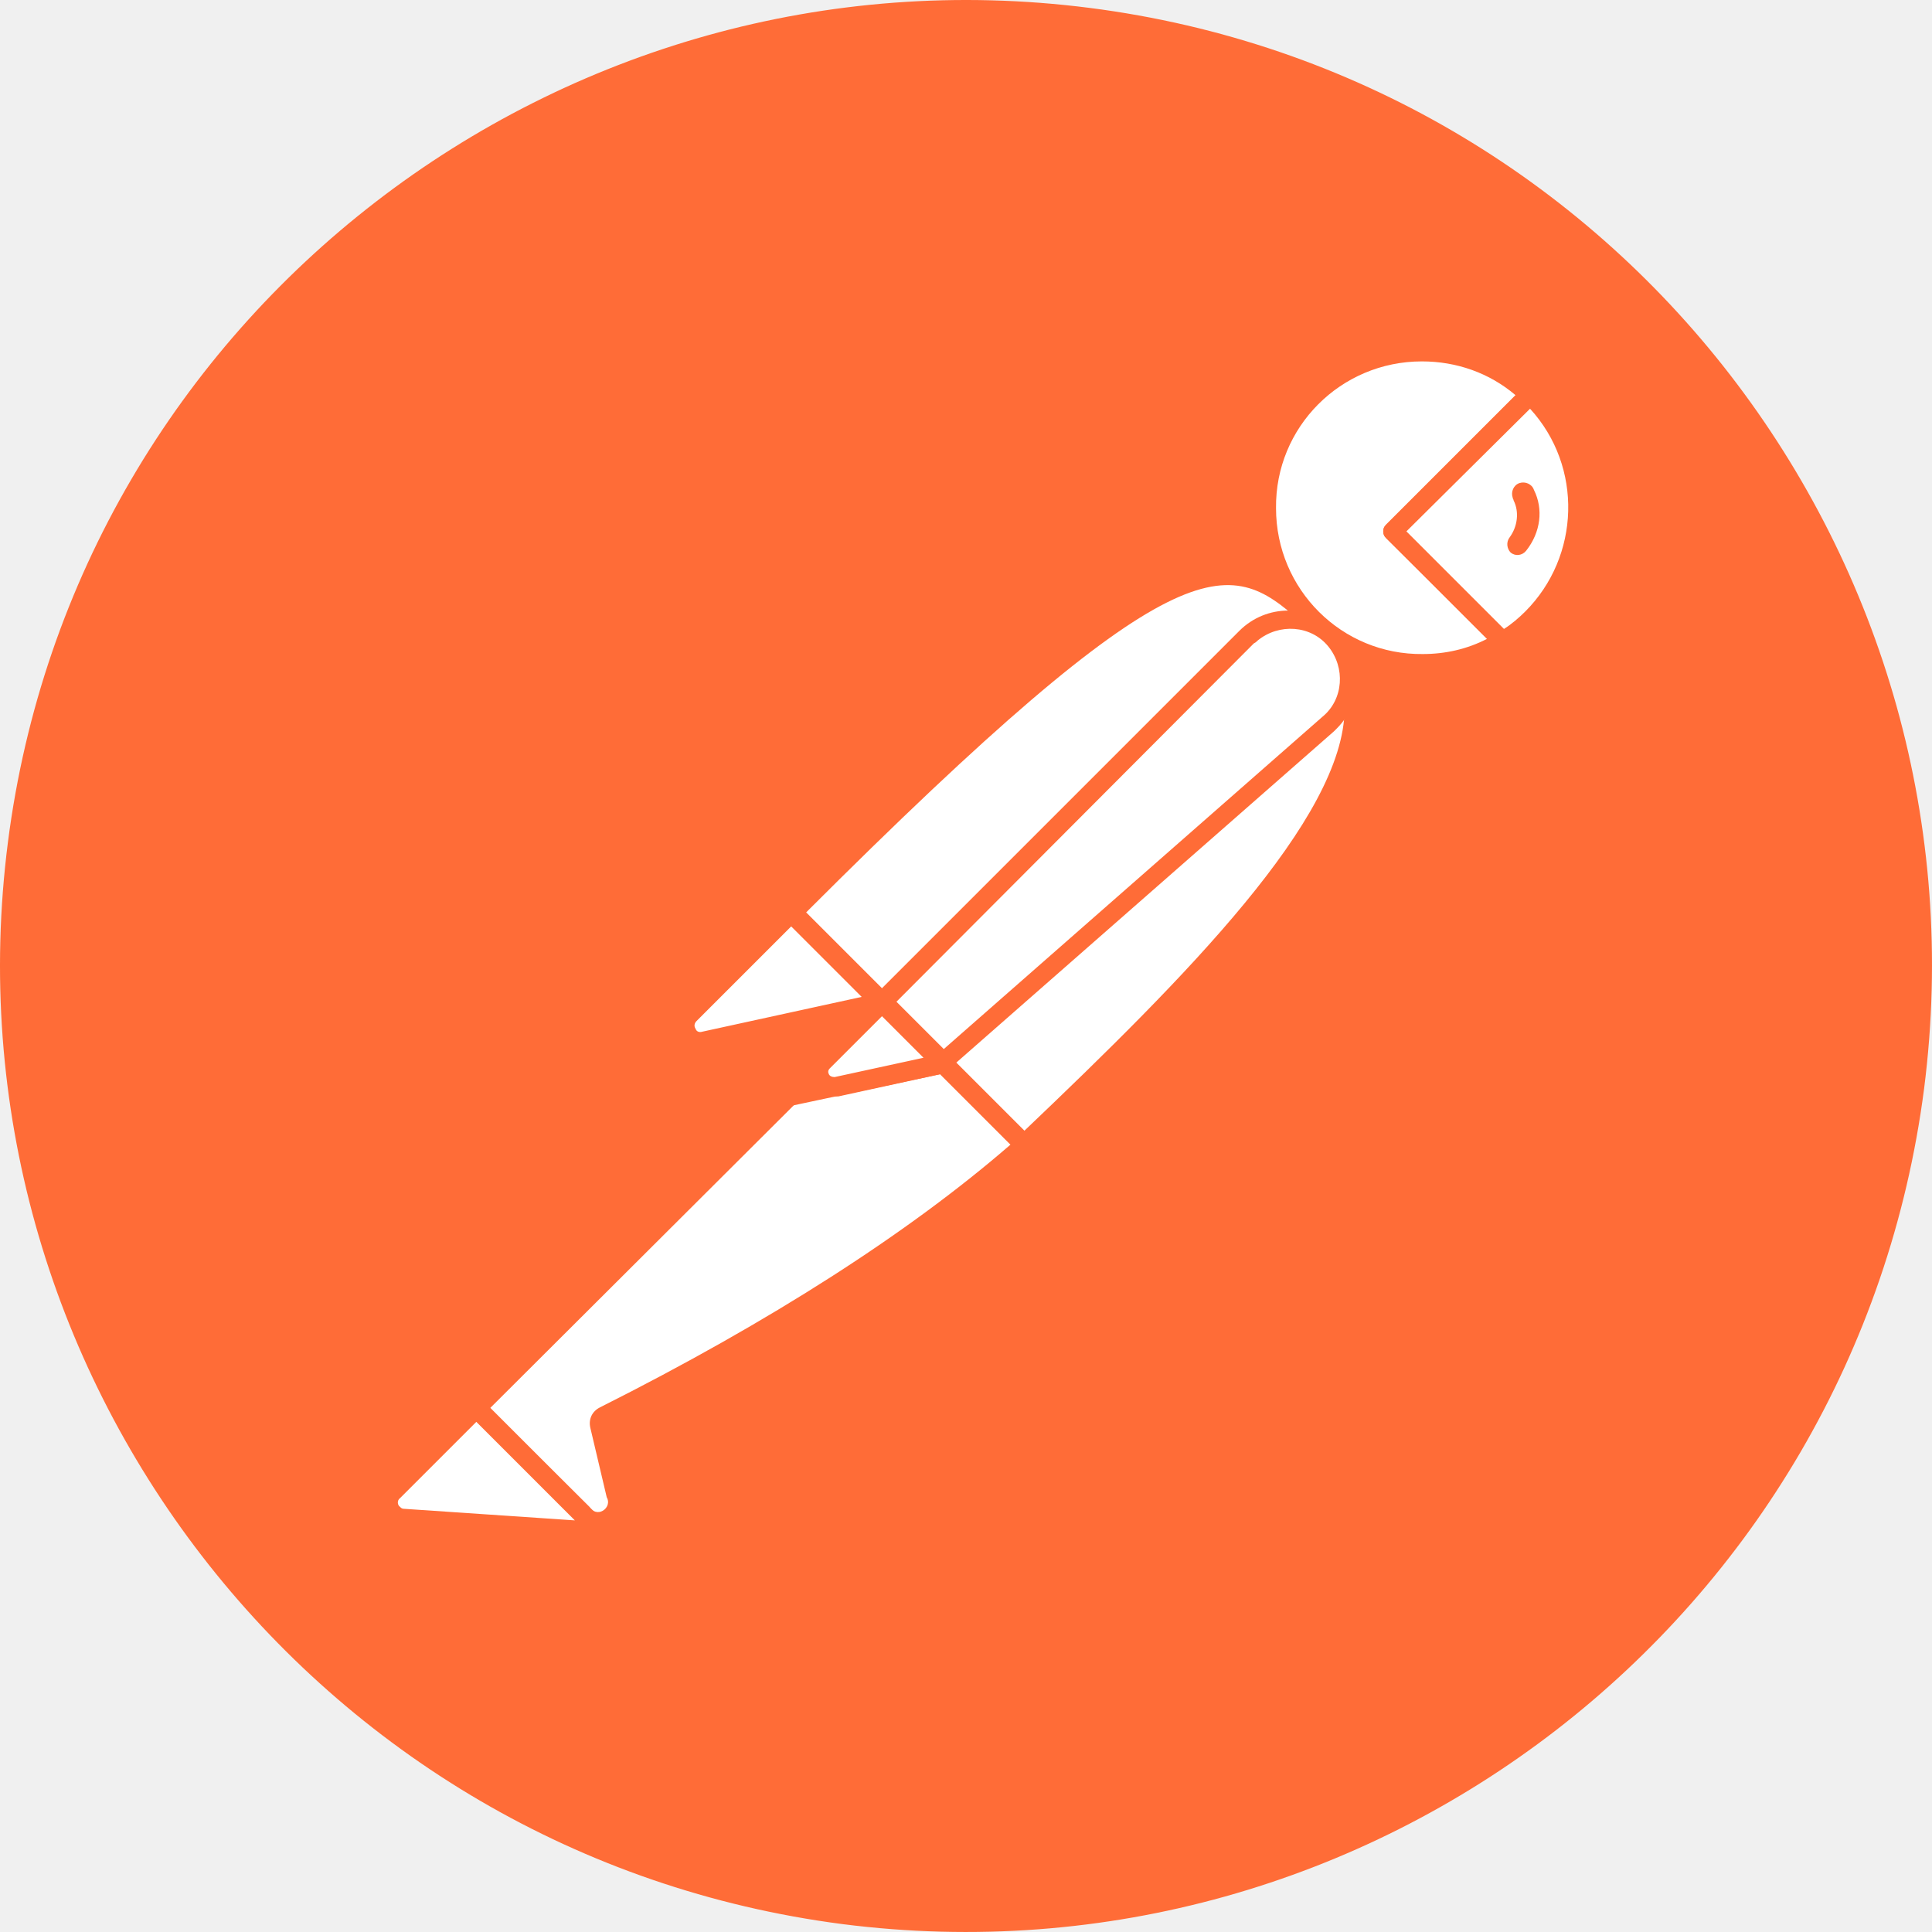
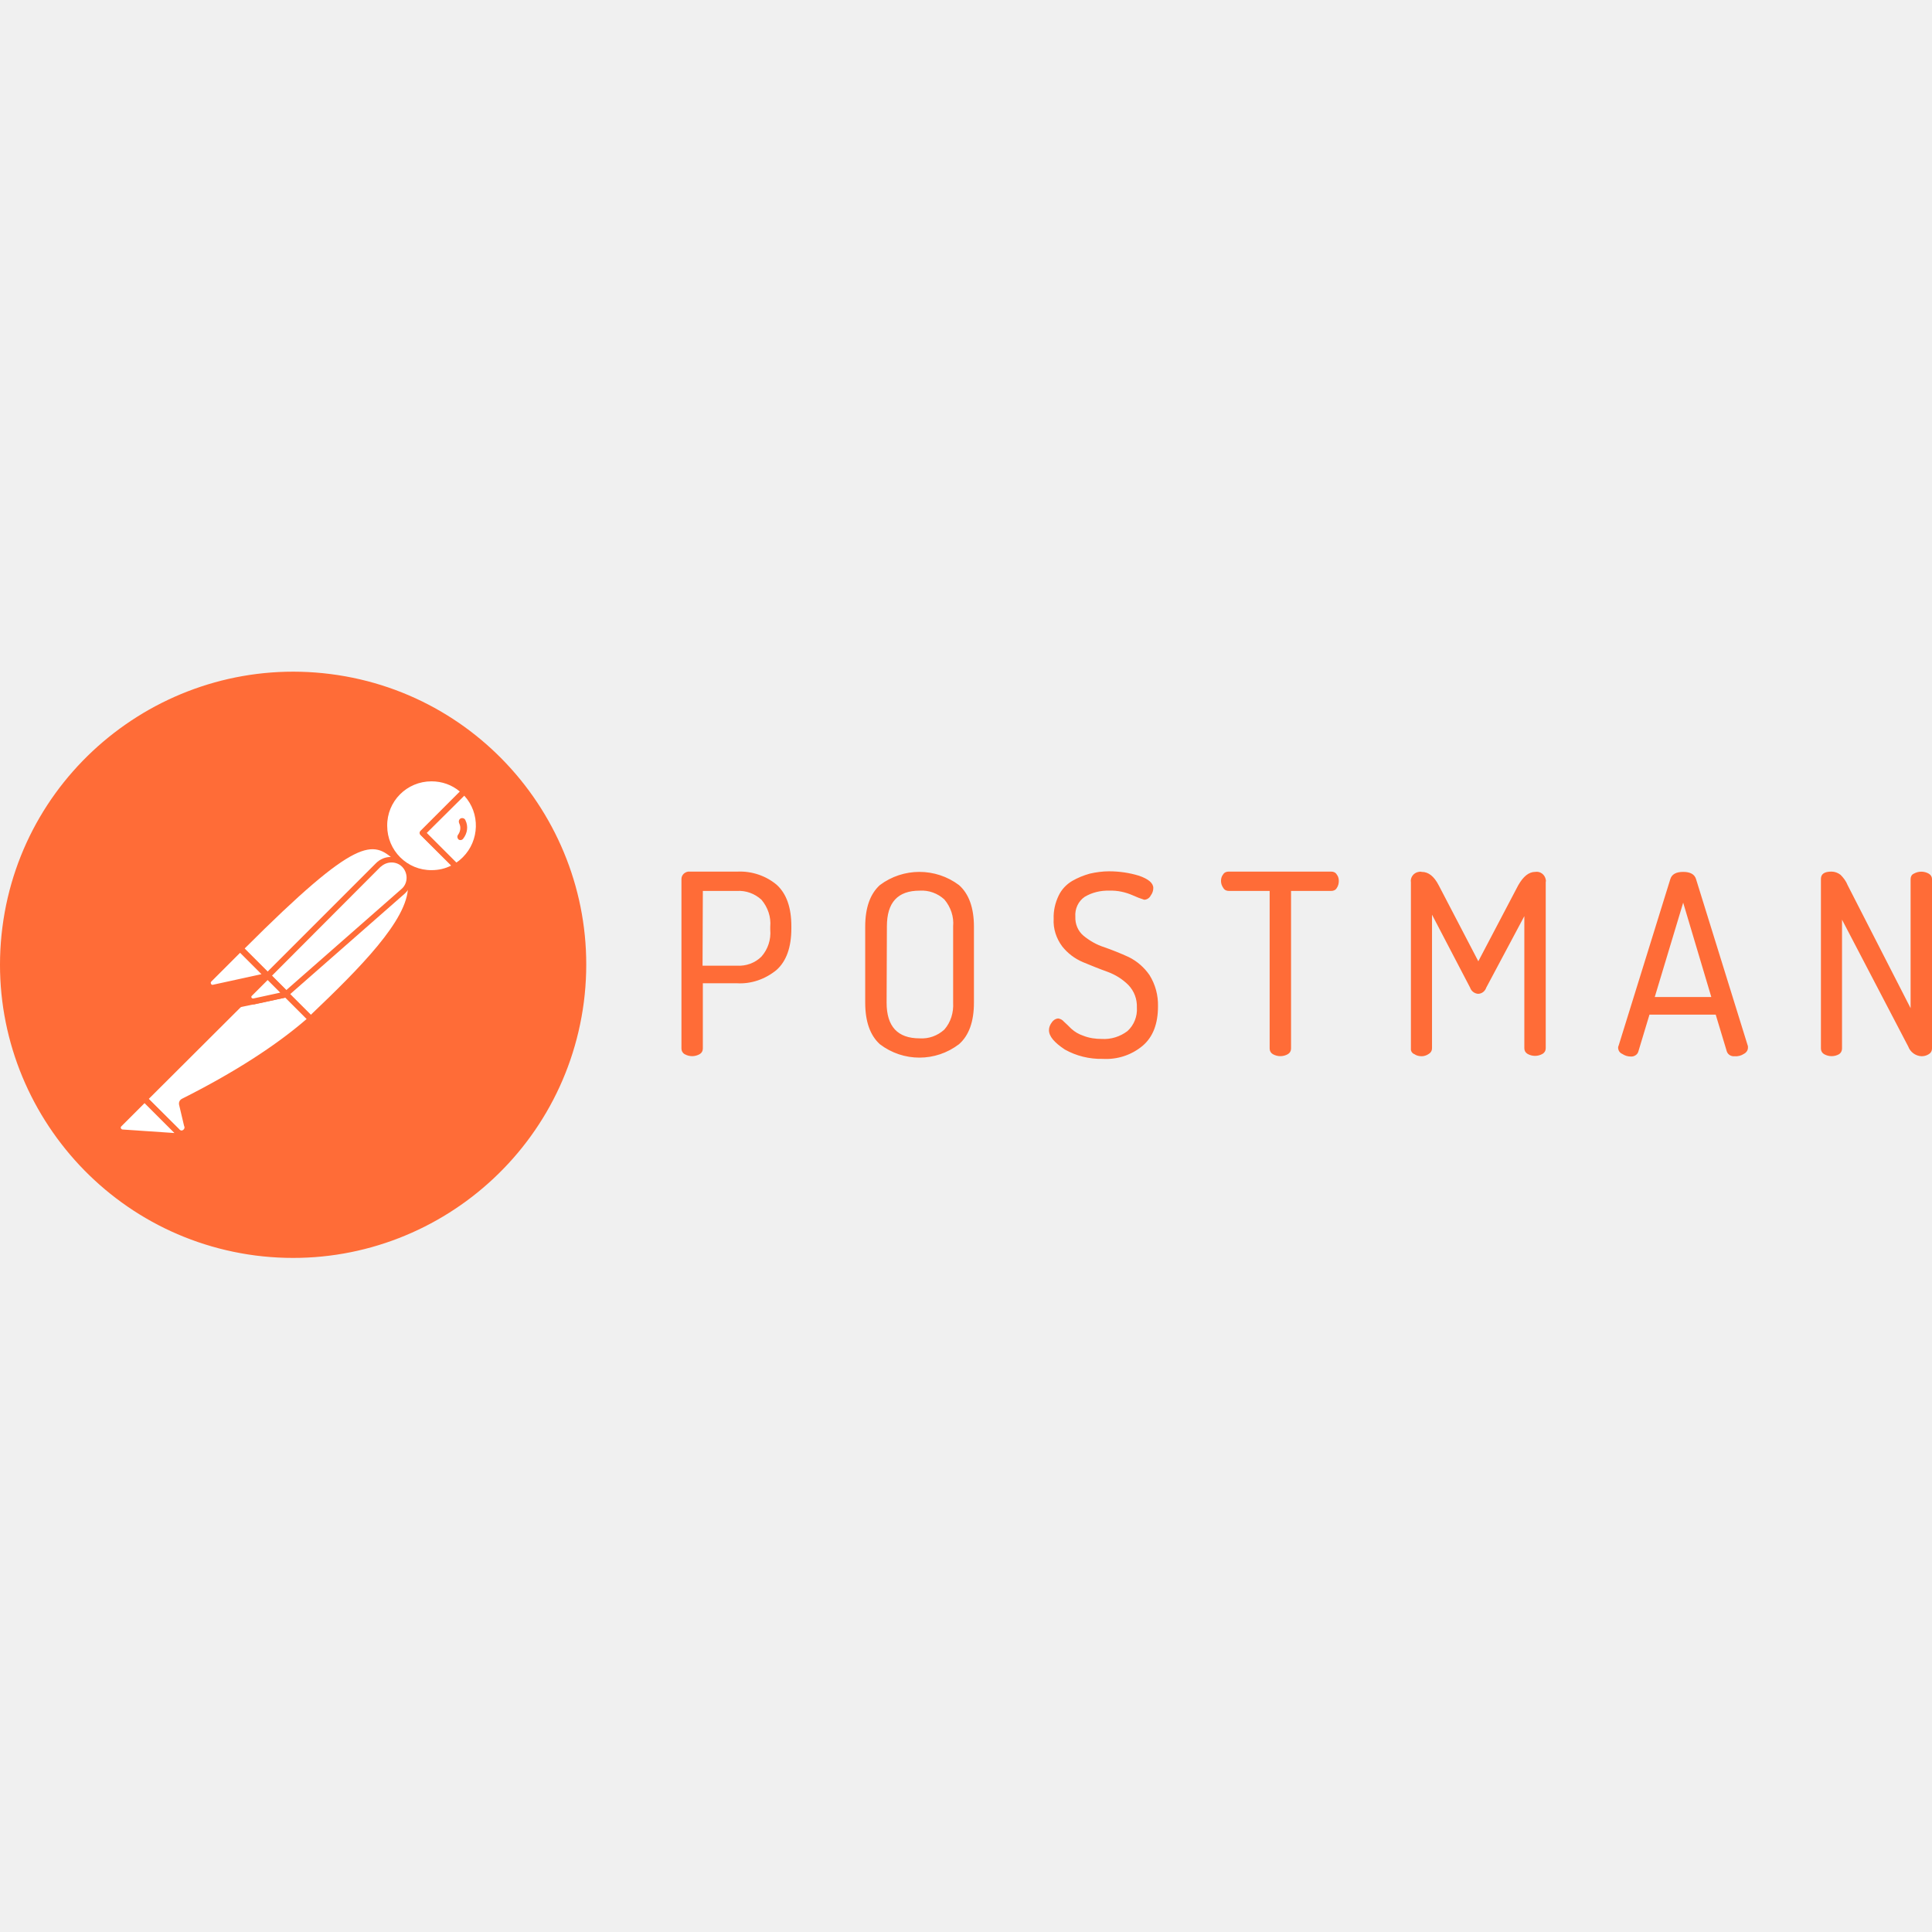
- <svg xmlns="http://www.w3.org/2000/svg" width="800px" height="800px" viewBox="0 0 256 256" version="1.1" preserveAspectRatio="xMidYMid">
-   <g>
-     <path d="M254.953,144.253 C263.912,74.122 214.384,10.005 144.381,1.047 C74.378,-7.912 10.005,41.616 1.047,111.619 C-7.912,181.622 41.616,245.867 111.619,254.953 C181.75,263.912 245.867,214.384 254.953,144.253 Z" fill="#FF6C37">
- 
- </path>
-     <g transform="translate(50.18122, 45.19892)">
-       <path d="M124.018,36.985 L70.012,90.992 L54.783,75.762 C107.893,22.652 113.14,27.259 124.018,36.985 L124.018,36.985 Z" fill="#FFFFFF">
- 
- </path>
-       <path d="M70.012,92.271 C69.628,92.271 69.372,92.143 69.116,91.887 L53.759,76.658 C53.247,76.146 53.247,75.378 53.759,74.867 C107.765,20.86 113.396,25.979 124.786,36.217 C125.042,36.473 125.17,36.729 125.17,37.113 C125.17,37.497 125.042,37.753 124.786,38.009 L70.78,91.887 C70.652,92.143 70.268,92.271 70.012,92.271 Z M56.575,75.762 L70.012,89.2 L122.099,37.113 C112.629,28.667 106.23,26.107 56.575,75.762 L56.575,75.762 Z" fill="#FF6C37">
- 
- </path>
-       <path d="M85.497,106.477 L70.78,91.759 L124.786,37.753 C139.248,52.343 117.62,76.018 85.497,106.477 Z" fill="#FFFFFF">
- 
- </path>
-       <path d="M85.497,107.757 C85.113,107.757 84.858,107.629 84.602,107.373 L69.884,92.655 C69.628,92.399 69.628,92.143 69.628,91.759 C69.628,91.376 69.756,91.12 70.012,90.864 L124.018,36.857 C124.53,36.345 125.298,36.345 125.81,36.857 C129.138,39.929 130.929,44.28 130.801,48.759 C130.545,62.965 114.42,81.009 86.521,107.373 C86.137,107.629 85.753,107.757 85.497,107.757 L85.497,107.757 Z M72.572,91.759 C80.762,100.078 84.218,103.405 85.497,104.685 C106.998,84.209 127.858,63.221 127.986,48.759 C128.114,45.432 126.834,42.104 124.658,39.545 L72.572,91.759 Z" fill="#FF6C37">
- 
- </path>
-       <path d="M55.039,76.146 L65.917,87.024 C66.173,87.28 66.173,87.536 65.917,87.792 C65.789,87.92 65.789,87.92 65.661,87.92 L43.137,92.783 C41.985,92.911 40.961,92.143 40.705,90.992 C40.577,90.352 40.833,89.712 41.217,89.328 L54.271,76.274 C54.527,76.018 54.911,75.89 55.039,76.146 Z" fill="#FFFFFF">
- 
- </path>
-       <path d="M42.753,94.063 C40.833,94.063 39.426,92.527 39.426,90.608 C39.426,89.712 39.81,88.816 40.45,88.176 L53.503,75.122 C54.271,74.483 55.295,74.483 56.063,75.122 L66.941,86 C67.709,86.64 67.709,87.792 66.941,88.56 C66.685,88.816 66.429,88.944 66.045,89.072 L43.521,93.935 C43.265,93.935 43.009,94.063 42.753,94.063 L42.753,94.063 Z M54.655,77.554 L42.113,90.096 C41.857,90.352 41.729,90.736 41.985,91.12 C42.113,91.504 42.497,91.631 42.881,91.504 L63.997,86.896 L54.655,77.554 Z" fill="#FF6C37">
- 
- </path>
-       <path d="M152.557,7.039 C144.367,-0.896 131.185,-0.64 123.251,7.679 C115.316,15.997 115.572,29.051 123.89,36.985 C130.673,43.512 140.911,44.664 148.974,39.801 L134.385,25.211 L152.557,7.039 Z" fill="#FFFFFF">
- 
- </path>
-       <path d="M138.224,44.024 C126.066,44.024 116.212,34.17 116.212,22.012 C116.212,9.854 126.066,-1.81866161e-14 138.224,-1.81866161e-14 C143.855,-1.81866161e-14 149.358,2.176 153.453,6.143 C153.709,6.399 153.837,6.655 153.837,7.039 C153.837,7.423 153.709,7.679 153.453,7.935 L136.176,25.211 L149.742,38.777 C150.254,39.289 150.254,40.057 149.742,40.569 C149.614,40.697 149.614,40.697 149.486,40.825 C146.158,42.872 142.191,44.024 138.224,44.024 Z M138.224,2.688 C127.474,2.688 118.771,11.39 118.899,22.14 C118.899,32.89 127.602,41.593 138.352,41.465 C141.295,41.465 144.239,40.825 146.926,39.417 L133.489,26.107 C133.233,25.851 133.105,25.595 133.105,25.211 C133.105,24.828 133.233,24.572 133.489,24.316 L150.638,7.167 C147.182,4.223 142.831,2.688 138.224,2.688 L138.224,2.688 Z" fill="#FF6C37">
- 
- </path>
-       <path d="M152.941,7.423 L152.685,7.167 L134.385,25.211 L148.846,39.673 C150.254,38.777 151.661,37.753 152.813,36.601 C161.004,28.539 161.004,15.485 152.941,7.423 L152.941,7.423 Z" fill="#FFFFFF">
- 
- </path>
-       <path d="M148.974,41.081 C148.59,41.081 148.334,40.953 148.078,40.697 L133.489,26.107 C133.233,25.851 133.105,25.595 133.105,25.211 C133.105,24.828 133.233,24.572 133.489,24.316 L151.661,6.143 C152.173,5.631 152.941,5.631 153.453,6.143 L153.837,6.399 C162.412,14.973 162.412,28.795 153.965,37.497 C152.685,38.777 151.278,39.929 149.742,40.825 C149.358,40.953 149.102,41.081 148.974,41.081 L148.974,41.081 Z M136.176,25.211 L149.102,38.137 C150.126,37.497 151.15,36.601 151.917,35.834 C159.212,28.539 159.596,16.637 152.557,8.958 L136.176,25.211 Z" fill="#FF6C37">
- 
- </path>
-       <path d="M126.194,39.289 C123.123,36.217 118.132,36.217 115.06,39.289 L66.813,87.536 L74.875,95.599 L125.938,50.807 C129.266,47.991 129.521,43 126.706,39.673 C126.45,39.545 126.322,39.417 126.194,39.289 L126.194,39.289 Z" fill="#FFFFFF">
- 
- </path>
-       <path d="M74.747,96.879 C74.363,96.879 74.107,96.751 73.851,96.495 L65.789,88.432 C65.277,87.92 65.277,87.152 65.789,86.64 L114.036,38.393 C117.62,34.81 123.379,34.81 126.962,38.393 C130.545,41.976 130.545,47.735 126.962,51.319 C126.834,51.447 126.706,51.575 126.578,51.703 L75.515,96.495 C75.387,96.751 75.131,96.879 74.747,96.879 L74.747,96.879 Z M68.604,87.536 L74.875,93.807 L125.042,49.783 C127.858,47.479 128.114,43.256 125.81,40.441 C123.507,37.625 119.283,37.369 116.468,39.673 C116.34,39.801 116.212,39.929 115.956,40.057 L68.604,87.536 Z" fill="#FF6C37">
- 
- </path>
-       <path d="M29.827,142.438 C29.316,142.694 29.06,143.206 29.188,143.718 L31.363,152.932 C31.875,154.212 31.107,155.748 29.699,156.132 C28.676,156.516 27.524,156.132 26.884,155.364 L12.806,141.415 L58.75,95.471 L74.619,95.727 L85.369,106.477 C82.81,108.652 67.325,123.626 29.827,142.438 L29.827,142.438 Z" fill="#FFFFFF">
- 
- </path>
-       <path d="M28.804,157.412 C27.78,157.412 26.756,157.028 26.116,156.26 L12.167,142.31 C11.911,142.054 11.783,141.798 11.783,141.415 C11.783,141.031 11.911,140.775 12.167,140.519 L58.11,94.575 C58.366,94.319 58.75,94.191 59.006,94.191 L74.875,94.447 C75.259,94.447 75.515,94.575 75.771,94.831 L86.521,105.581 C86.777,105.837 86.905,106.221 86.905,106.605 C86.905,106.989 86.777,107.245 86.393,107.501 L85.497,108.268 C71.932,120.17 53.503,132.072 30.595,143.462 L32.771,152.549 C33.155,154.212 32.387,156.004 30.851,156.9 C30.083,157.284 29.443,157.412 28.804,157.412 Z M14.726,141.415 L27.908,154.468 C28.292,155.108 29.06,155.364 29.699,154.98 C30.339,154.596 30.595,153.828 30.211,153.188 L28.036,143.974 C27.78,142.822 28.292,141.798 29.316,141.287 C51.967,129.897 70.268,118.123 83.706,106.477 L74.235,97.007 L59.518,96.751 L14.726,141.415 Z" fill="#FF6C37">
- 
- </path>
-       <path d="M1.928,152.421 L12.934,141.415 L29.316,157.796 L3.208,156.004 C2.056,155.876 1.289,154.852 1.417,153.7 C1.417,153.188 1.545,152.676 1.928,152.421 L1.928,152.421 Z" fill="#FFFFFF">
- 
- </path>
-       <path d="M29.316,158.947 L3.08,157.156 C1.161,157.028 -0.119,155.364 0.009,153.444 C0.137,152.676 0.393,151.909 1.033,151.397 L12.039,140.391 C12.551,139.879 13.318,139.879 13.83,140.391 L30.211,156.772 C30.595,157.156 30.723,157.668 30.467,158.179 C30.211,158.691 29.827,158.947 29.316,158.947 L29.316,158.947 Z M12.934,143.206 L2.824,153.316 C2.44,153.572 2.44,154.212 2.824,154.468 C2.952,154.596 3.08,154.724 3.336,154.724 L25.988,156.26 L12.934,143.206 Z" fill="#FF6C37">
- 
- </path>
-       <path d="M54.271,101.358 C53.503,101.358 52.991,100.718 52.991,100.078 C52.991,99.694 53.119,99.438 53.375,99.182 L65.789,86.768 C66.301,86.256 67.069,86.256 67.581,86.768 L75.643,94.831 C76.027,95.215 76.155,95.599 76.027,96.111 C75.899,96.495 75.515,96.879 75.003,97.007 L54.527,101.358 C54.399,101.358 54.271,101.358 54.271,101.358 L54.271,101.358 Z M66.685,89.456 L58.238,97.902 L72.06,94.959 L66.685,89.456 Z" fill="#FF6C37">
- 
- </path>
-       <path d="M74.619,95.727 L60.542,98.798 C59.518,99.054 58.494,98.414 58.238,97.39 C58.11,96.751 58.238,96.111 58.75,95.599 L66.557,87.792 L74.619,95.727 Z" fill="#FFFFFF">
- 
- </path>
-       <path d="M60.286,100.078 C58.494,100.078 57.087,98.67 57.087,96.879 C57.087,95.983 57.47,95.215 57.982,94.575 L65.789,86.768 C66.301,86.256 67.069,86.256 67.581,86.768 L75.643,94.831 C76.027,95.215 76.155,95.599 76.027,96.111 C75.899,96.495 75.515,96.879 75.003,97.007 L60.926,100.078 C60.67,100.078 60.414,100.078 60.286,100.078 L60.286,100.078 Z M66.685,89.456 L59.774,96.367 C59.518,96.623 59.518,96.879 59.646,97.134 C59.774,97.39 60.03,97.518 60.414,97.518 L72.188,94.959 L66.685,89.456 Z" fill="#FF6C37">
- 
- </path>
-       <path d="M153.069,19.708 C152.813,18.941 151.917,18.557 151.15,18.813 C150.382,19.069 149.998,19.964 150.254,20.732 C150.254,20.86 150.382,20.988 150.382,21.116 C151.15,22.652 150.894,24.572 149.87,25.979 C149.358,26.619 149.486,27.515 149.998,28.027 C150.638,28.539 151.533,28.411 152.045,27.771 C153.965,25.339 154.349,22.268 153.069,19.708 L153.069,19.708 Z" fill="#FF6C37">
- 
- </path>
+ <svg xmlns="http://www.w3.org/2000/svg" width="256px" height="256px" viewBox="0 -178 512 512" version="1.1" preserveAspectRatio="xMidYMid" fill="#000000">
+   <g id="SVGRepo_bgCarrier" stroke-width="0" />
+   <g id="SVGRepo_tracerCarrier" stroke-linecap="round" stroke-linejoin="round" />
+   <g id="SVGRepo_iconCarrier">
+     <g>
+       <path d="M293.909,52.906 C296.627,52.906 299.268,53.294 301.831,54.071 C304.316,54.925 305.637,56.012 305.637,57.333 C305.637,58.032 305.404,58.731 304.938,59.352 C304.627,59.974 303.928,60.44 303.229,60.44 C302.219,60.129 301.21,59.741 300.2,59.275 C298.258,58.42 296.161,57.954 293.987,58.032 C291.734,57.954 289.404,58.498 287.462,59.663 C285.754,60.828 284.822,62.847 284.977,64.944 C284.899,66.886 285.676,68.75 287.152,69.993 C288.783,71.313 290.647,72.4 292.666,73.022 C294.841,73.798 297.016,74.653 299.19,75.662 C301.365,76.75 303.229,78.381 304.627,80.4 C306.18,82.886 306.957,85.759 306.879,88.711 C306.879,93.293 305.559,96.788 302.841,99.118 C299.889,101.603 296.084,102.846 292.2,102.613 C288.705,102.691 285.21,101.836 282.181,100.128 C279.385,98.264 277.987,96.633 277.987,95.002 C277.987,94.225 278.298,93.526 278.764,92.905 C279.152,92.361 279.696,91.973 280.395,91.895 C281.016,91.973 281.56,92.283 281.948,92.749 C282.569,93.293 283.191,93.914 283.89,94.613 C284.822,95.468 285.909,96.089 287.074,96.477 C288.627,97.099 290.336,97.332 291.967,97.332 C294.453,97.487 296.86,96.71 298.802,95.235 C300.511,93.681 301.443,91.351 301.287,89.021 C301.365,86.769 300.588,84.672 299.035,83.041 C297.482,81.487 295.618,80.322 293.521,79.546 C291.346,78.769 289.249,77.915 286.996,76.983 C284.822,76.051 282.958,74.653 281.482,72.789 C279.929,70.692 279.074,68.129 279.23,65.488 C279.152,63.391 279.618,61.294 280.55,59.352 C281.327,57.721 282.569,56.401 284.123,55.469 C285.598,54.614 287.152,53.993 288.783,53.527 C290.491,53.139 292.2,52.906 293.909,52.906 Z M254.143,56.556 C256.784,58.886 258.104,62.614 258.104,67.585 L258.104,87.701 C258.104,92.749 256.784,96.4 254.143,98.73 C247.93,103.467 239.386,103.467 233.173,98.73 C230.61,96.4 229.289,92.749 229.289,87.701 L229.289,67.585 C229.289,62.537 230.61,58.886 233.173,56.556 C239.386,51.896 247.93,51.896 254.143,56.556 Z M446.06,53.061 C447.924,53.061 449.089,53.682 449.477,55.003 L463.225,99.273 L463.225,99.662 C463.225,100.361 462.759,100.982 462.137,101.293 C461.438,101.759 460.584,101.992 459.652,101.914 C458.798,101.992 457.943,101.526 457.633,100.671 L454.681,90.885 L437.128,90.885 L434.177,100.671 C433.944,101.526 433.012,102.069 432.158,101.992 C431.381,101.992 430.604,101.759 429.905,101.293 C429.206,100.982 428.818,100.361 428.818,99.584 C428.818,99.429 428.895,99.196 428.973,99.04 L442.643,55.003 C443.031,53.682 444.196,53.061 446.06,53.061 Z M376.78,53.061 C378.567,53.061 380.042,54.226 381.285,56.634 L391.77,76.75 L402.333,56.634 C403.653,54.304 405.129,53.061 406.838,53.061 C408.158,52.828 409.401,53.76 409.634,55.08 C409.712,55.313 409.712,55.546 409.634,55.779 L409.634,99.817 C409.634,100.438 409.323,100.982 408.78,101.293 C407.537,101.992 406.061,101.992 404.818,101.293 C404.275,100.982 403.964,100.438 403.964,99.817 L403.964,64.789 L393.867,83.74 C393.557,84.672 392.702,85.371 391.693,85.371 C390.761,85.293 389.906,84.672 389.596,83.74 L379.499,64.401 L379.499,99.817 C379.499,100.438 379.188,100.982 378.644,101.293 C378.101,101.681 377.402,101.914 376.78,101.914 C376.081,101.914 375.382,101.759 374.839,101.37 C374.217,101.137 373.829,100.516 373.907,99.895 L373.907,55.857 C373.674,54.537 374.606,53.294 375.926,53.061 C376.237,52.983 376.547,52.983 376.78,53.061 Z M485.36,52.983 C486.214,52.983 487.069,53.294 487.768,53.838 C488.544,54.614 489.243,55.546 489.632,56.556 L506.33,89.177 L506.33,54.925 C506.33,54.304 506.641,53.76 507.185,53.527 C508.427,52.828 509.903,52.828 511.146,53.527 C511.689,53.838 512,54.381 512,54.925 L512,99.895 C512,100.516 511.689,101.06 511.146,101.37 C510.524,101.759 509.903,101.914 509.204,101.914 C507.651,101.836 506.253,100.827 505.709,99.351 L488.156,65.721 L488.156,99.895 C488.156,100.516 487.845,101.06 487.379,101.37 C486.137,102.069 484.661,102.069 483.418,101.37 C482.875,101.06 482.564,100.516 482.564,99.895 L482.564,54.925 C482.564,53.605 483.496,52.983 485.36,52.983 Z M182.844,52.983 L195.504,52.983 C199.232,52.828 202.96,54.071 205.834,56.478 C208.397,58.809 209.717,62.459 209.717,67.43 L209.717,68.051 C209.717,73.022 208.397,76.75 205.756,79.08 C202.805,81.487 199.077,82.808 195.271,82.575 L186.261,82.575 L186.261,99.895 C186.261,100.516 185.951,101.06 185.407,101.37 C184.164,102.069 182.689,102.069 181.446,101.37 C180.902,101.06 180.592,100.516 180.592,99.895 L180.592,54.925 C180.592,54.381 180.825,53.915 181.213,53.527 C181.679,53.139 182.223,52.906 182.844,52.983 Z M352.781,52.983 C353.402,52.983 353.946,53.216 354.257,53.76 C354.645,54.226 354.8,54.847 354.8,55.469 C354.8,56.09 354.645,56.789 354.257,57.333 C353.946,57.876 353.402,58.109 352.781,58.109 L342.141,58.109 L342.141,99.895 C342.141,100.516 341.83,101.06 341.286,101.37 C340.044,102.069 338.568,102.069 337.325,101.37 C336.781,101.06 336.471,100.516 336.471,99.895 L336.471,58.109 L325.675,58.109 C325.054,58.109 324.51,57.876 324.199,57.333 C323.811,56.789 323.578,56.168 323.578,55.469 C323.578,54.847 323.733,54.226 324.122,53.76 C324.432,53.216 324.976,52.983 325.597,52.983 L352.781,52.983 Z M243.735,58.032 C237.91,58.032 235.037,61.139 235.037,67.507 L234.959,87.701 C234.959,93.992 237.833,97.176 243.735,97.176 C246.143,97.332 248.473,96.477 250.26,94.846 C251.968,92.905 252.745,90.342 252.59,87.701 L252.59,67.507 C252.823,64.944 251.968,62.381 250.26,60.362 C248.473,58.731 246.143,57.876 243.735,58.032 Z M446.06,61.216 L438.526,86.225 L453.516,86.225 L446.06,61.216 Z M195.271,58.109 L186.261,58.109 L186.184,77.915 L195.271,77.915 C197.678,78.07 200.086,77.216 201.795,75.507 C203.504,73.565 204.358,71.002 204.125,68.362 L204.125,67.585 C204.358,65.022 203.504,62.459 201.795,60.44 C200.009,58.809 197.678,57.954 195.271,58.109 Z" fill="#FF6C37"> </path>
+       <g>
+         <path d="M154.728,87.546 C160.165,44.984 130.108,6.072 87.623,0.635 C45.139,-4.801 6.072,25.256 0.635,67.74 C-4.801,110.225 25.256,149.214 67.74,154.728 C110.302,160.165 149.214,130.108 154.728,87.546 Z" fill="#FF6C37"> </path>
+         <g transform="translate(30.45443, 27.43072)">
+           <path d="M75.265,22.446 L42.49,55.222 L33.247,45.979 C65.479,13.747 68.664,16.543 75.265,22.446 L75.265,22.446 Z" fill="#FFFFFF"> </path>
+           <path d="M42.49,55.998 C42.257,55.998 42.101,55.921 41.946,55.765 L32.626,46.523 C32.315,46.212 32.315,45.746 32.626,45.436 C65.402,12.66 68.819,15.767 75.731,21.98 C75.887,22.135 75.964,22.291 75.964,22.524 C75.964,22.757 75.887,22.912 75.731,23.067 L42.956,55.765 C42.878,55.921 42.645,55.998 42.49,55.998 Z M34.334,45.979 L42.49,54.134 L74.1,22.524 C68.353,17.398 64.47,15.844 34.334,45.979 L34.334,45.979 Z" fill="#FF6C37"> </path>
+           <path d="M51.887,64.62 L42.956,55.688 L75.731,22.912 C84.508,31.766 71.382,46.135 51.887,64.62 Z" fill="#FFFFFF"> </path>
+           <path d="M51.887,65.396 C51.654,65.396 51.499,65.319 51.344,65.163 L42.412,56.231 C42.257,56.076 42.257,55.921 42.257,55.688 C42.257,55.455 42.334,55.299 42.49,55.144 L75.265,22.368 C75.576,22.058 76.042,22.058 76.353,22.368 C78.372,24.232 79.459,26.873 79.382,29.591 C79.226,38.213 69.44,49.164 52.509,65.163 C52.276,65.319 52.043,65.396 51.887,65.396 L51.887,65.396 Z M44.043,55.688 C49.014,60.736 51.111,62.756 51.887,63.532 C64.936,51.105 77.595,38.368 77.673,29.591 C77.751,27.572 76.974,25.553 75.654,23.999 L44.043,55.688 Z" fill="#FF6C37"> </path>
+           <path d="M33.402,46.212 L40.004,52.814 C40.16,52.969 40.16,53.125 40.004,53.28 C39.927,53.358 39.927,53.358 39.849,53.358 L26.179,56.309 C25.48,56.387 24.859,55.921 24.704,55.222 C24.626,54.833 24.781,54.445 25.014,54.212 L32.936,46.29 C33.092,46.135 33.325,46.057 33.402,46.212 Z" fill="#FFFFFF"> </path>
+           <path d="M25.946,57.086 C24.781,57.086 23.927,56.154 23.927,54.989 C23.927,54.445 24.16,53.901 24.548,53.513 L32.47,45.591 C32.936,45.203 33.558,45.203 34.024,45.591 L40.626,52.193 C41.092,52.581 41.092,53.28 40.626,53.746 C40.47,53.901 40.315,53.979 40.082,54.057 L26.412,57.008 C26.257,57.008 26.102,57.086 25.946,57.086 L25.946,57.086 Z M33.169,47.067 L25.558,54.678 C25.403,54.833 25.325,55.066 25.48,55.299 C25.558,55.532 25.791,55.61 26.024,55.532 L38.839,52.736 L33.169,47.067 Z" fill="#FF6C37"> </path>
+           <path d="M92.585,4.272 C87.615,-0.544 79.615,-0.388 74.799,4.66 C69.984,9.708 70.139,17.631 75.188,22.446 C79.304,26.407 85.518,27.106 90.411,24.155 L81.557,15.301 L92.585,4.272 Z" fill="#FFFFFF"> </path>
+           <path d="M83.887,26.718 C76.508,26.718 70.528,20.737 70.528,13.359 C70.528,5.98 76.508,-1.10372553e-14 83.887,-1.10372553e-14 C87.304,-1.10372553e-14 90.644,1.32 93.129,3.728 C93.284,3.883 93.362,4.039 93.362,4.272 C93.362,4.505 93.284,4.66 93.129,4.815 L82.644,15.301 L90.877,23.533 C91.187,23.844 91.187,24.31 90.877,24.621 C90.799,24.698 90.799,24.698 90.721,24.776 C88.702,26.019 86.294,26.718 83.887,26.718 Z M83.887,1.631 C77.362,1.631 72.081,6.912 72.159,13.437 C72.159,19.961 77.44,25.242 83.964,25.164 C85.751,25.164 87.537,24.776 89.168,23.922 L81.013,15.844 C80.857,15.689 80.78,15.534 80.78,15.301 C80.78,15.068 80.857,14.912 81.013,14.757 L91.42,4.349 C89.323,2.563 86.683,1.631 83.887,1.631 L83.887,1.631 Z" fill="#FF6C37"> </path>
+           <path d="M92.818,4.505 L92.663,4.349 L81.557,15.301 L90.333,24.077 C91.187,23.533 92.042,22.912 92.741,22.213 C97.711,17.32 97.711,9.398 92.818,4.505 L92.818,4.505 Z" fill="#FFFFFF"> </path>
+           <path d="M90.411,24.931 C90.178,24.931 90.022,24.854 89.867,24.698 L81.013,15.844 C80.857,15.689 80.78,15.534 80.78,15.301 C80.78,15.068 80.857,14.912 81.013,14.757 L92.042,3.728 C92.352,3.417 92.818,3.417 93.129,3.728 L93.362,3.883 C98.566,9.087 98.566,17.475 93.44,22.757 C92.663,23.533 91.809,24.232 90.877,24.776 C90.644,24.854 90.488,24.931 90.411,24.931 L90.411,24.931 Z M82.644,15.301 L90.488,23.145 C91.11,22.757 91.731,22.213 92.197,21.747 C96.624,17.32 96.857,10.097 92.585,5.437 L82.644,15.301 Z" fill="#FF6C37"> </path>
+           <path d="M76.586,23.844 C74.722,21.98 71.693,21.98 69.829,23.844 L40.548,53.125 L45.441,58.018 L76.43,30.834 C78.45,29.125 78.605,26.096 76.896,24.077 C76.741,23.999 76.663,23.922 76.586,23.844 L76.586,23.844 Z" fill="#FFFFFF"> </path>
+           <path d="M45.363,58.795 C45.13,58.795 44.975,58.717 44.82,58.562 L39.927,53.668 C39.616,53.358 39.616,52.892 39.927,52.581 L69.207,23.3 C71.382,21.126 74.877,21.126 77.052,23.3 C79.226,25.475 79.226,28.97 77.052,31.145 C76.974,31.222 76.896,31.3 76.819,31.378 L45.829,58.562 C45.752,58.717 45.596,58.795 45.363,58.795 L45.363,58.795 Z M41.635,53.125 L45.441,56.93 L75.887,30.213 C77.595,28.815 77.751,26.252 76.353,24.543 C74.955,22.834 72.392,22.679 70.683,24.077 C70.605,24.155 70.528,24.232 70.372,24.31 L41.635,53.125 Z" fill="#FF6C37"> </path>
+           <path d="M18.102,86.444 C17.791,86.6 17.636,86.91 17.714,87.221 L19.034,92.813 C19.345,93.59 18.879,94.522 18.024,94.755 C17.403,94.988 16.704,94.755 16.316,94.289 L7.772,85.823 L35.655,57.94 L45.286,58.095 L51.81,64.62 C50.256,65.94 40.859,75.027 18.102,86.444 L18.102,86.444 Z" fill="#FFFFFF"> </path>
+           <path d="M17.481,95.531 C16.859,95.531 16.238,95.298 15.85,94.832 L7.384,86.367 C7.228,86.211 7.151,86.056 7.151,85.823 C7.151,85.59 7.228,85.435 7.384,85.279 L35.267,57.396 C35.422,57.241 35.655,57.163 35.81,57.163 L45.441,57.319 C45.674,57.319 45.829,57.396 45.985,57.552 L52.509,64.076 C52.664,64.231 52.742,64.464 52.742,64.697 C52.742,64.93 52.664,65.086 52.431,65.241 L51.887,65.707 C43.655,72.93 32.47,80.153 18.568,87.066 L19.888,92.58 C20.121,93.59 19.655,94.677 18.723,95.221 C18.257,95.454 17.869,95.531 17.481,95.531 Z M8.937,85.823 L16.937,93.745 C17.17,94.133 17.636,94.289 18.024,94.056 C18.413,93.823 18.568,93.357 18.335,92.968 L17.015,87.376 C16.859,86.677 17.17,86.056 17.791,85.745 C31.538,78.833 42.645,71.687 50.8,64.62 L45.053,58.872 L36.121,58.717 L8.937,85.823 Z" fill="#FF6C37"> </path>
+           <path d="M1.17,92.502 L7.85,85.823 L17.791,95.764 L1.947,94.677 C1.248,94.599 0.782,93.978 0.86,93.279 C0.86,92.968 0.937,92.658 1.17,92.502 L1.17,92.502 Z" fill="#FFFFFF"> </path>
+           <path d="M17.791,96.463 L1.869,95.376 C0.704,95.298 -0.072,94.289 0.005,93.124 C0.083,92.658 0.238,92.192 0.627,91.881 L7.306,85.202 C7.617,84.891 8.083,84.891 8.393,85.202 L18.335,95.143 C18.568,95.376 18.646,95.687 18.49,95.997 C18.335,96.308 18.102,96.463 17.791,96.463 L17.791,96.463 Z M7.85,86.91 L1.714,93.046 C1.481,93.201 1.481,93.59 1.714,93.745 C1.792,93.823 1.869,93.9 2.025,93.9 L15.772,94.832 L7.85,86.91 Z" fill="#FF6C37"> </path>
+           <path d="M32.936,61.513 C32.47,61.513 32.16,61.125 32.16,60.736 C32.16,60.503 32.237,60.348 32.393,60.193 L39.927,52.659 C40.237,52.348 40.703,52.348 41.014,52.659 L45.907,57.552 C46.14,57.785 46.218,58.018 46.14,58.329 C46.062,58.562 45.829,58.795 45.519,58.872 L33.092,61.513 C33.014,61.513 32.936,61.513 32.936,61.513 L32.936,61.513 Z M40.47,54.29 L35.344,59.416 L43.732,57.629 L40.47,54.29 Z" fill="#FF6C37"> </path>
+           <path d="M45.286,58.095 L36.742,59.96 C36.121,60.115 35.5,59.727 35.344,59.105 C35.267,58.717 35.344,58.329 35.655,58.018 L40.393,53.28 L45.286,58.095 Z" fill="#FFFFFF"> </path>
+           <path d="M36.587,60.736 C35.5,60.736 34.645,59.882 34.645,58.795 C34.645,58.251 34.878,57.785 35.189,57.396 L39.927,52.659 C40.237,52.348 40.703,52.348 41.014,52.659 L45.907,57.552 C46.14,57.785 46.218,58.018 46.14,58.329 C46.062,58.562 45.829,58.795 45.519,58.872 L36.975,60.736 C36.82,60.736 36.665,60.736 36.587,60.736 L36.587,60.736 Z M40.47,54.29 L36.276,58.484 C36.121,58.639 36.121,58.795 36.199,58.95 C36.276,59.105 36.432,59.183 36.665,59.183 L43.81,57.629 L40.47,54.29 Z" fill="#FF6C37"> </path>
+           <path d="M92.896,11.961 C92.741,11.495 92.197,11.262 91.731,11.417 C91.265,11.572 91.032,12.116 91.187,12.582 C91.187,12.66 91.265,12.738 91.265,12.815 C91.731,13.747 91.576,14.912 90.954,15.767 C90.644,16.155 90.721,16.699 91.032,17.009 C91.42,17.32 91.964,17.242 92.275,16.854 C93.44,15.378 93.673,13.514 92.896,11.961 L92.896,11.961 Z" fill="#FF6C37"> </path>
+         </g>
+       </g>
    </g>
  </g>
</svg>
